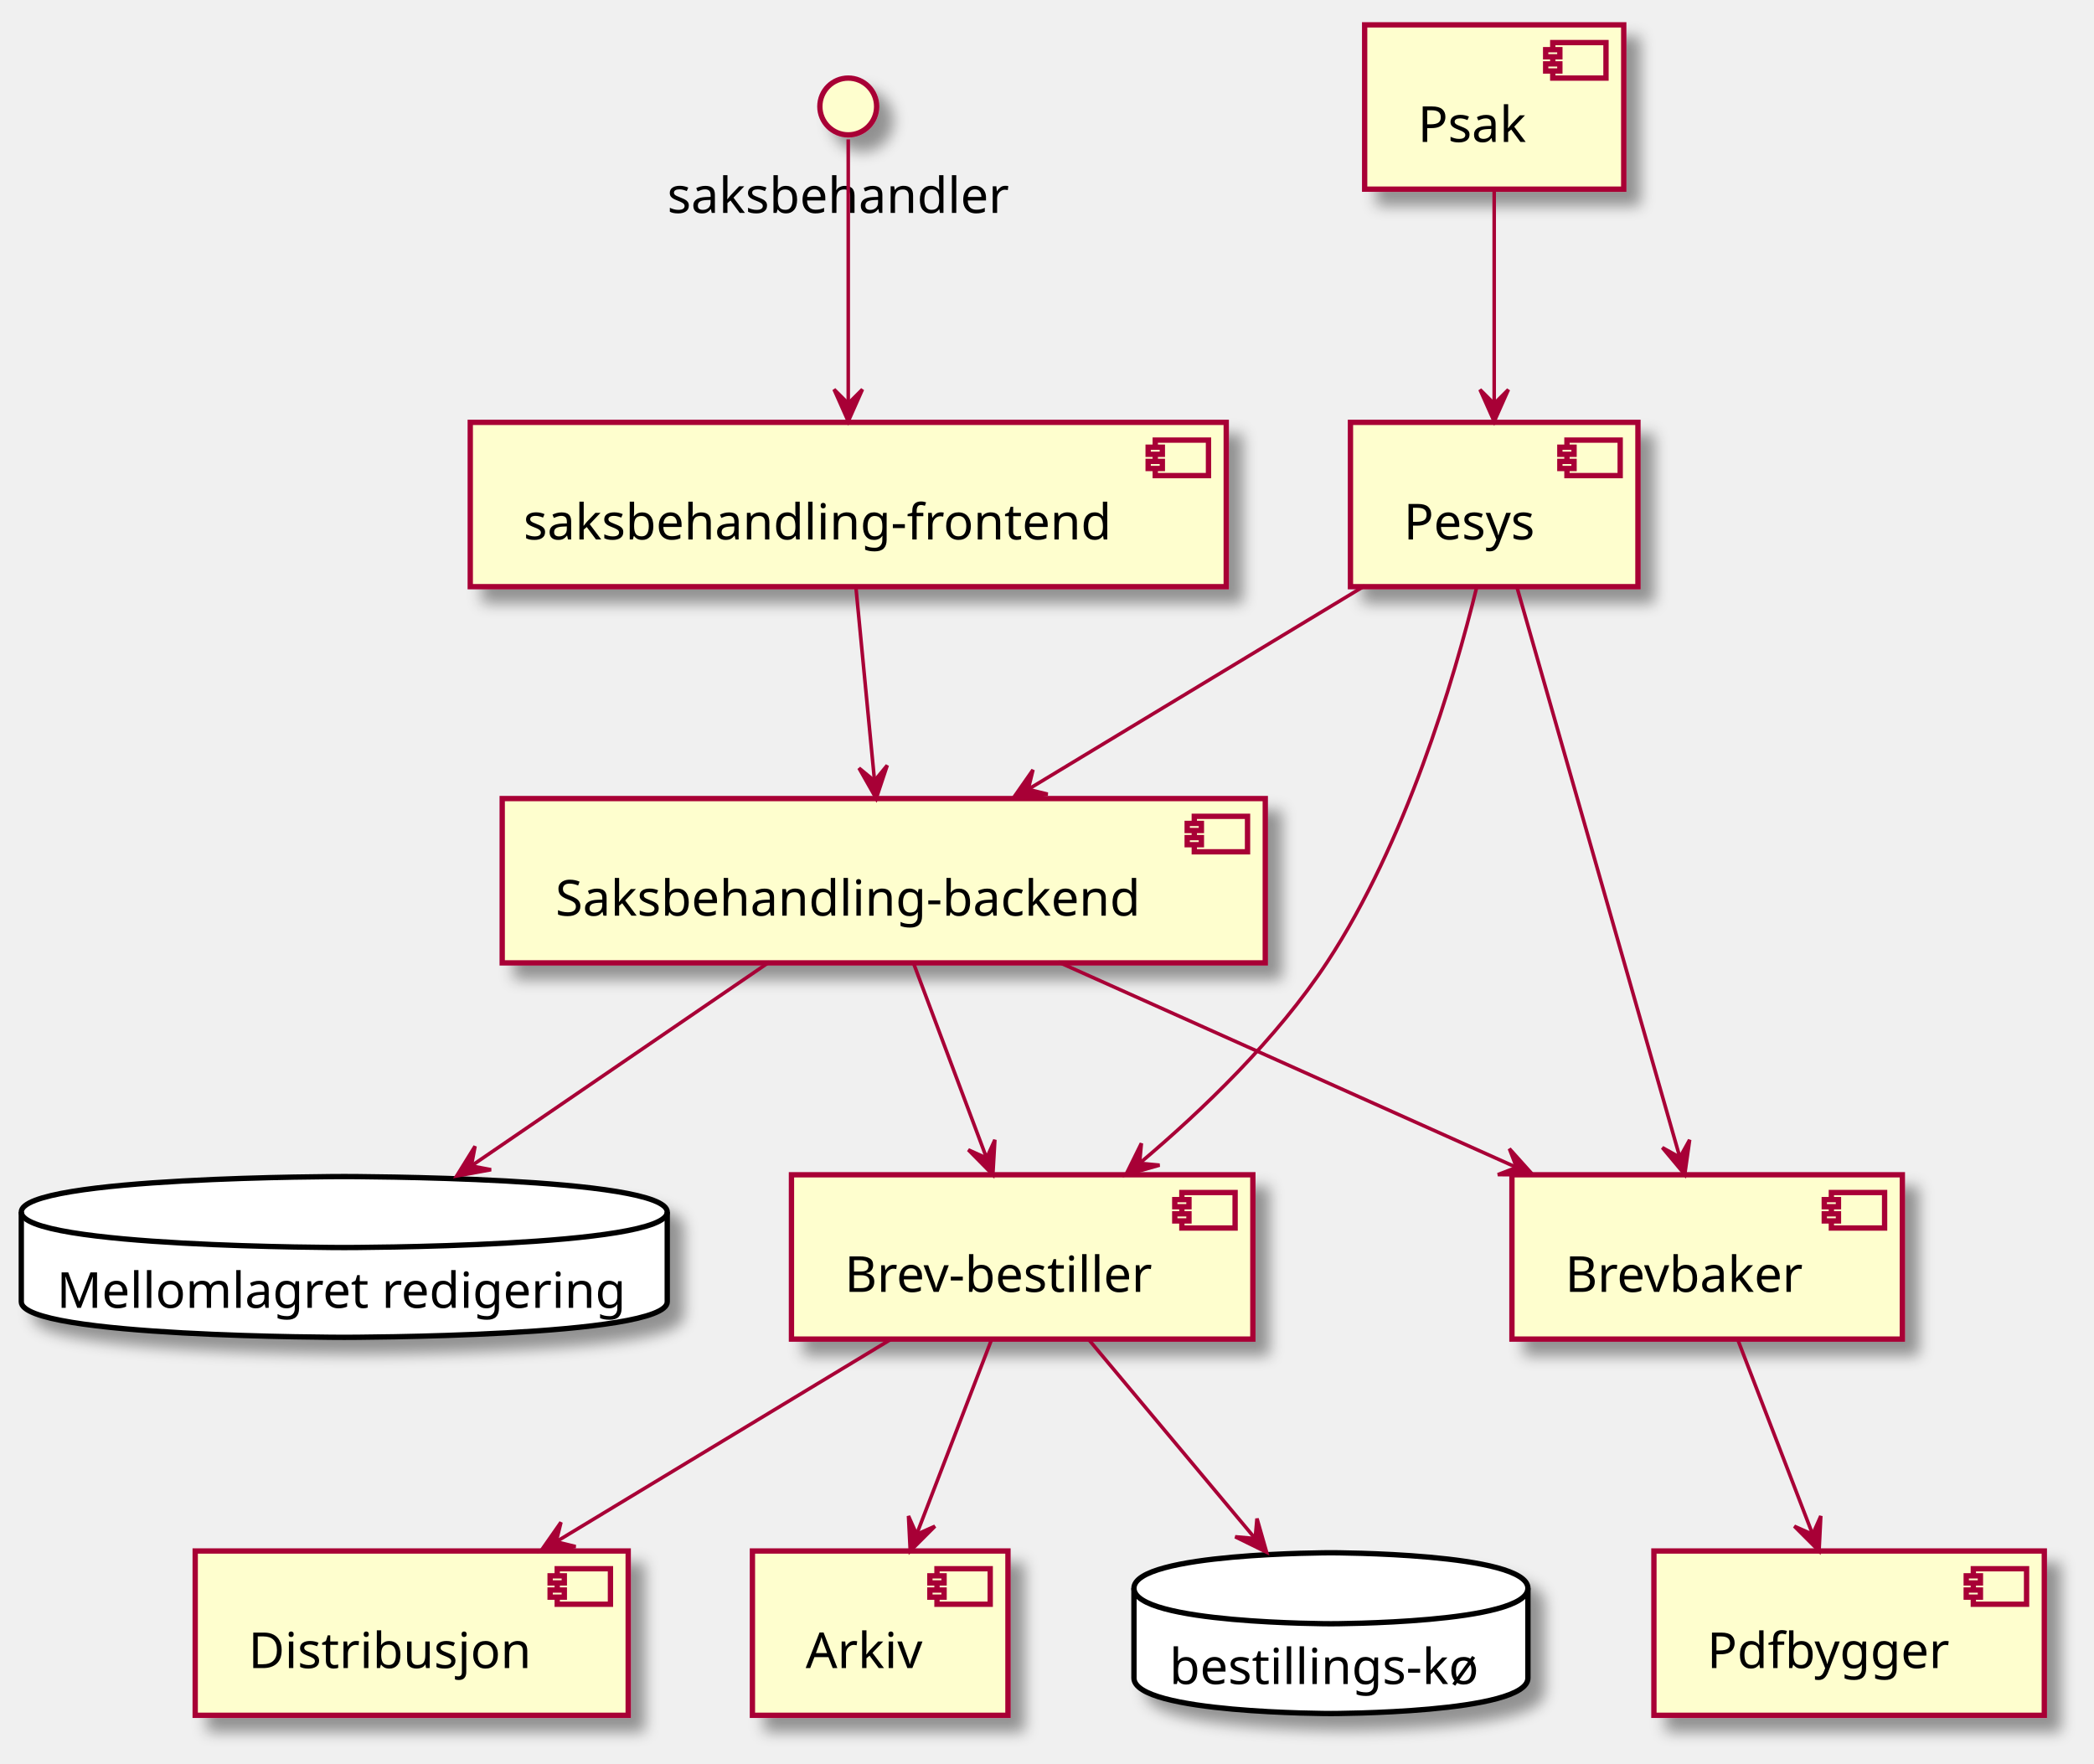
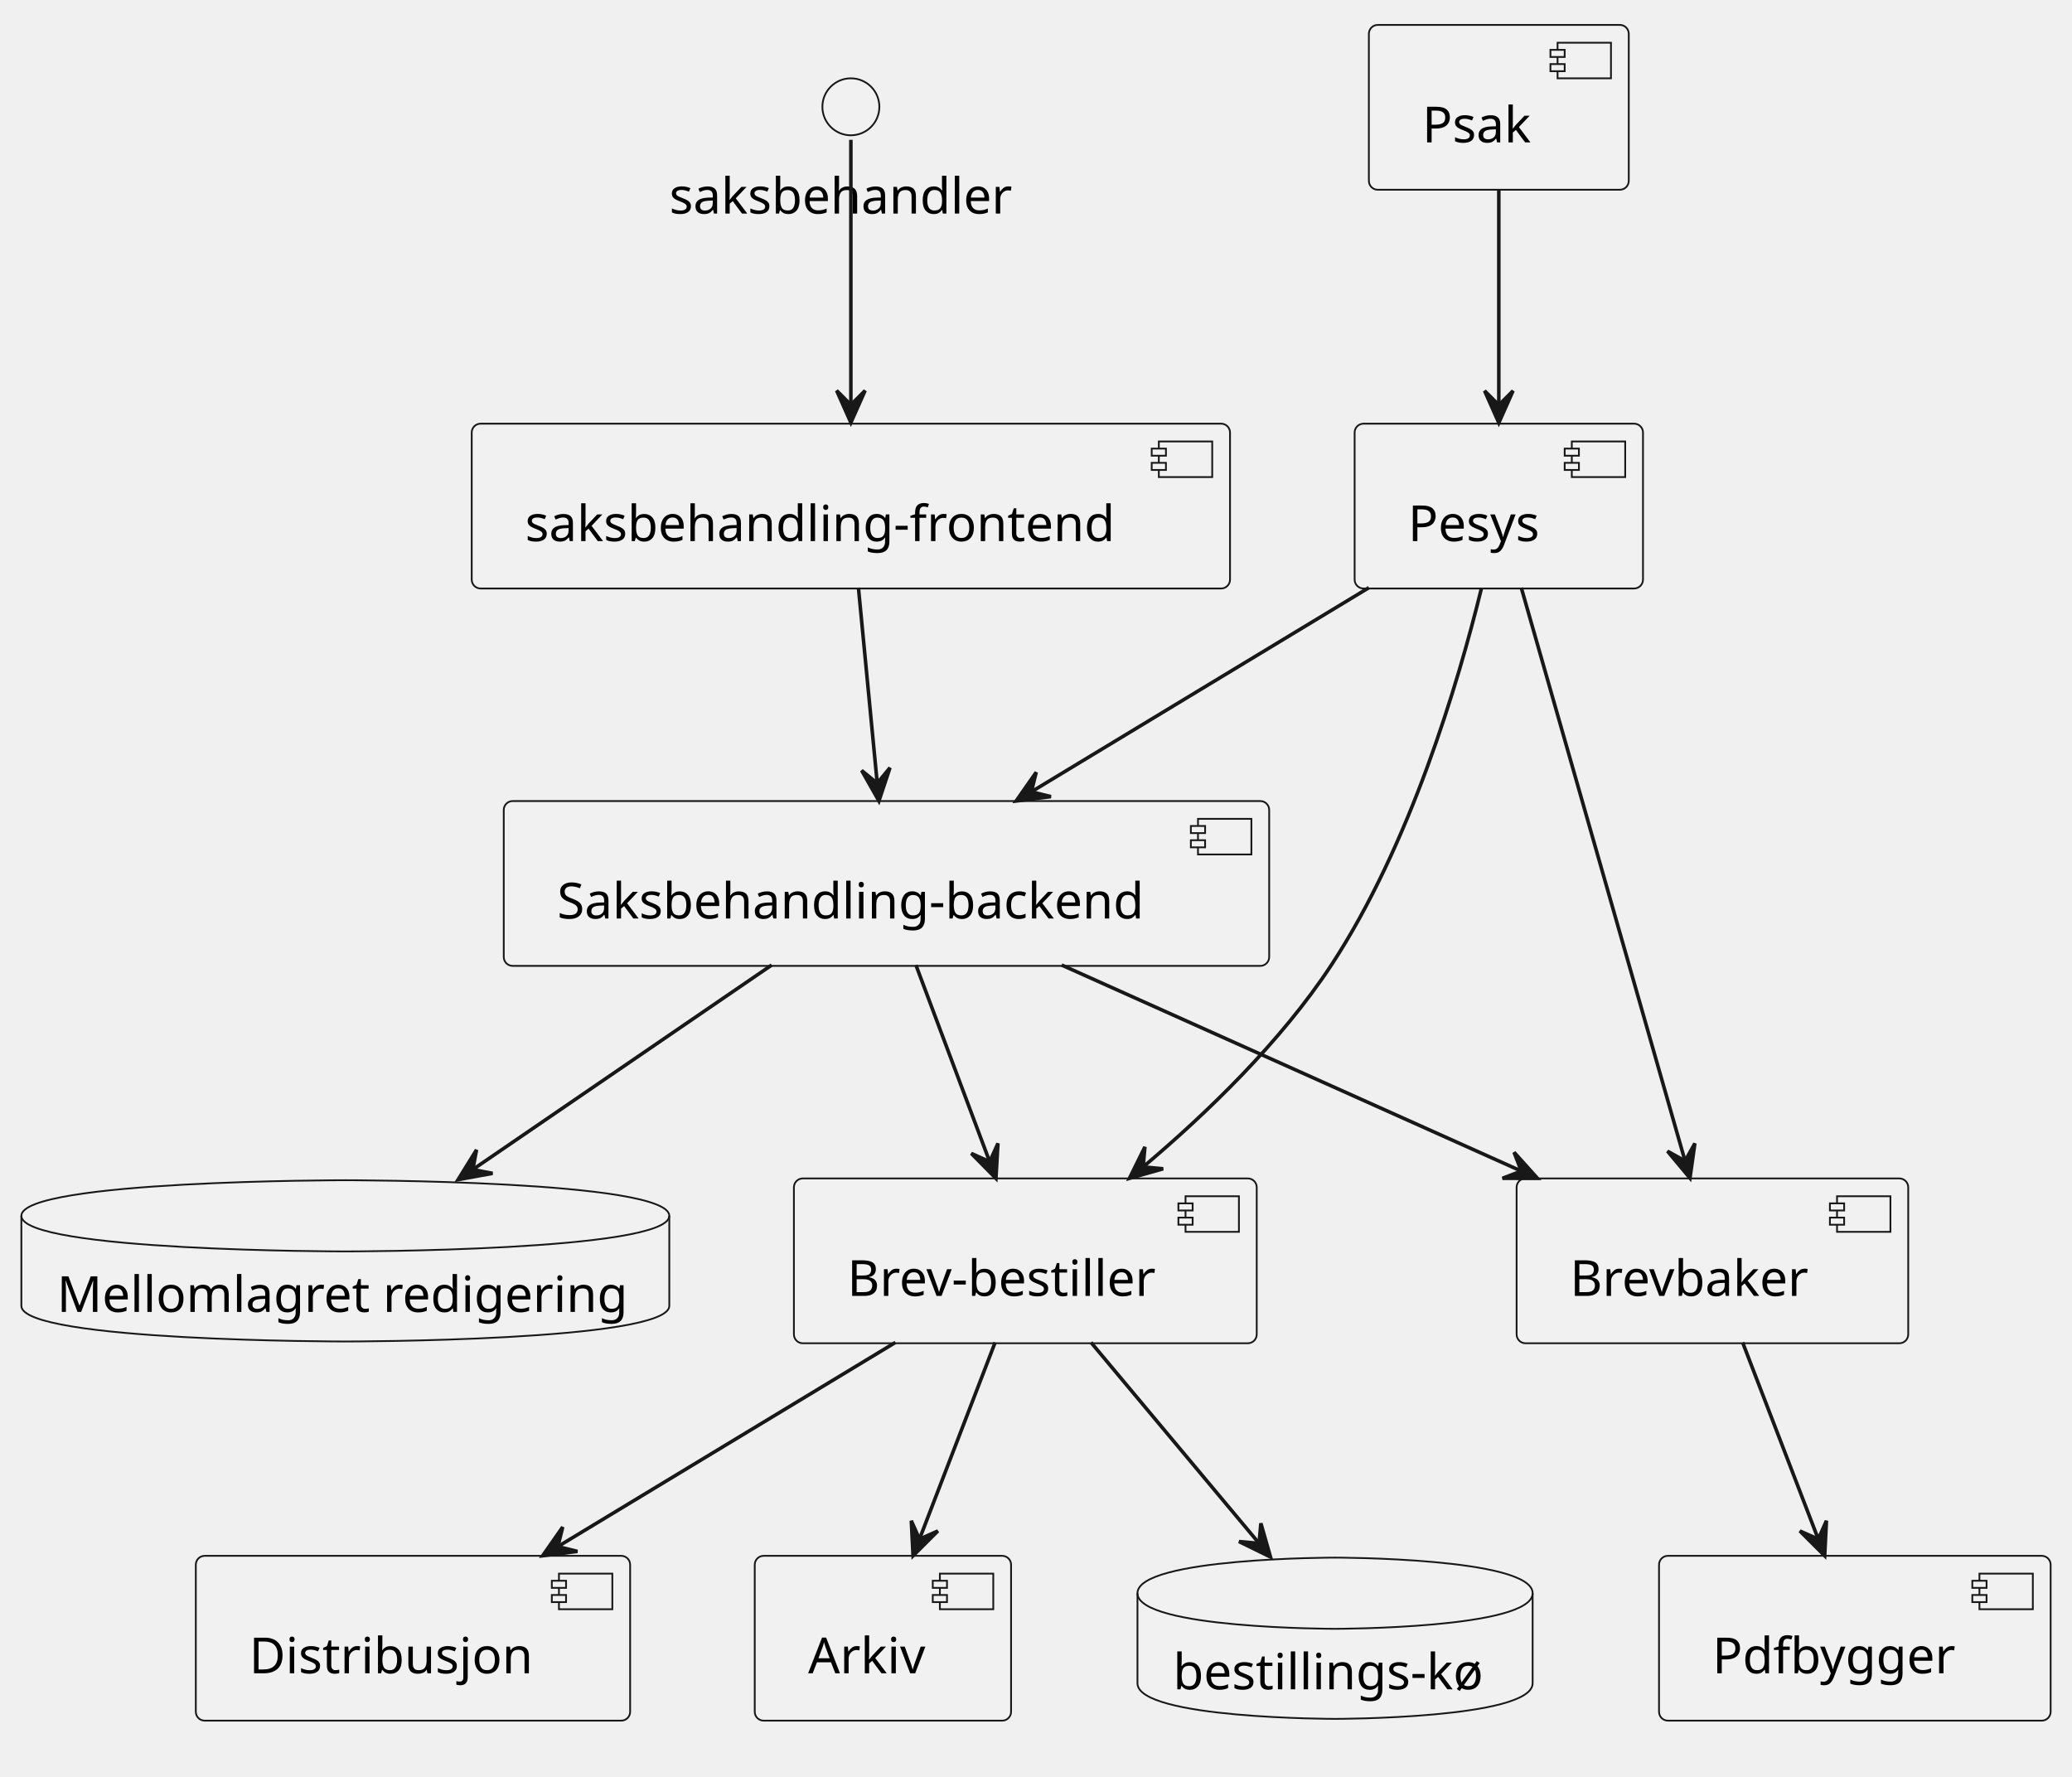
- <svg xmlns="http://www.w3.org/2000/svg" contentScriptType="application/ecmascript" contentStyleType="text/css" height="497px" preserveAspectRatio="none" style="width:590px;height:497px;background:#FFFFFF;" version="1.1" viewBox="0 0 590 497" width="590px" zoomAndPan="magnify">
-   <defs>
-     <filter height="300%" id="flnrich1tg1nv" width="300%" x="-1" y="-1">
-       <feGaussianBlur result="blurOut" stdDeviation="2.0" />
-       <feColorMatrix in="blurOut" result="blurOut2" type="matrix" values="0 0 0 0 0 0 0 0 0 0 0 0 0 0 0 0 0 0 .4 0" />
-       <feOffset dx="4.0" dy="4.0" in="blurOut2" result="blurOut3" />
-       <feBlend in="SourceGraphic" in2="blurOut3" mode="normal" />
-     </filter>
-   </defs>
+ <svg xmlns="http://www.w3.org/2000/svg" contentStyleType="text/css" height="499px" preserveAspectRatio="none" style="width:582px;height:499px;background:#FFFFFF;" version="1.1" viewBox="0 0 582 499" width="582px" zoomAndPan="magnify">
+   <defs />
  <g>
-     <path d="M6,341.5 C6,331.5 97,331.5 97,331.5 C97,331.5 188,331.5 188,341.5 L188,366.797 C188,376.797 97,376.797 97,376.797 C97,376.797 6,376.797 6,366.797 L6,341.5 " fill="#FFFFFF" filter="url(#flnrich1tg1nv)" style="stroke:#000000;stroke-width:1.5;" />
-     <path d="M6,341.5 C6,351.5 97,351.5 97,351.5 C97,351.5 188,351.5 188,341.5 " fill="none" style="stroke:#000000;stroke-width:1.5;" />
-     <text fill="#000000" font-family="sans-serif" font-size="14" lengthAdjust="spacing" textLength="162" x="16" y="368.495">Mellomlagret redigering</text>
-     <path d="M319.5,447.5 C319.5,437.5 375,437.5 375,437.5 C375,437.5 430.5,437.5 430.5,447.5 L430.5,472.797 C430.5,482.797 375,482.797 375,482.797 C375,482.797 319.5,482.797 319.5,472.797 L319.5,447.5 " fill="#FFFFFF" filter="url(#flnrich1tg1nv)" style="stroke:#000000;stroke-width:1.5;" />
-     <path d="M319.5,447.5 C319.5,457.5 375,457.5 375,457.5 C375,457.5 430.5,457.5 430.5,447.5 " fill="none" style="stroke:#000000;stroke-width:1.5;" />
-     <text fill="#000000" font-family="sans-serif" font-size="14" lengthAdjust="spacing" textLength="91" x="329.5" y="474.495">bestillings-kø</text>
-     <ellipse cx="239" cy="30" fill="#FEFECE" filter="url(#flnrich1tg1nv)" rx="8" ry="8" style="stroke:#A80036;stroke-width:1.5;" />
-     <text fill="#000000" font-family="sans-serif" font-size="14" lengthAdjust="spacing" textLength="102" x="188" y="59.995">saksbehandler</text>
-     <rect fill="#FEFECE" filter="url(#flnrich1tg1nv)" height="46.297" style="stroke:#A80036;stroke-width:1.5;" width="213" x="132.5" y="119" />
-     <rect fill="#FEFECE" height="10" style="stroke:#A80036;stroke-width:1.5;" width="15" x="325.5" y="124" />
-     <rect fill="#FEFECE" height="2" style="stroke:#A80036;stroke-width:1.5;" width="4" x="323.5" y="126" />
-     <rect fill="#FEFECE" height="2" style="stroke:#A80036;stroke-width:1.5;" width="4" x="323.5" y="130" />
-     <text fill="#000000" font-family="sans-serif" font-size="14" lengthAdjust="spacing" textLength="173" x="147.5" y="151.995">saksbehandling-frontend</text>
-     <rect fill="#FEFECE" filter="url(#flnrich1tg1nv)" height="46.297" style="stroke:#A80036;stroke-width:1.5;" width="215" x="141.5" y="225" />
-     <rect fill="#FEFECE" height="10" style="stroke:#A80036;stroke-width:1.5;" width="15" x="336.5" y="230" />
-     <rect fill="#FEFECE" height="2" style="stroke:#A80036;stroke-width:1.5;" width="4" x="334.5" y="232" />
-     <rect fill="#FEFECE" height="2" style="stroke:#A80036;stroke-width:1.5;" width="4" x="334.5" y="236" />
-     <text fill="#000000" font-family="sans-serif" font-size="14" lengthAdjust="spacing" textLength="175" x="156.5" y="257.995">Saksbehandling-backend</text>
-     <rect fill="#FEFECE" filter="url(#flnrich1tg1nv)" height="46.297" style="stroke:#A80036;stroke-width:1.5;" width="81" x="380.5" y="119" />
-     <rect fill="#FEFECE" height="10" style="stroke:#A80036;stroke-width:1.5;" width="15" x="441.5" y="124" />
-     <rect fill="#FEFECE" height="2" style="stroke:#A80036;stroke-width:1.5;" width="4" x="439.5" y="126" />
-     <rect fill="#FEFECE" height="2" style="stroke:#A80036;stroke-width:1.5;" width="4" x="439.5" y="130" />
-     <text fill="#000000" font-family="sans-serif" font-size="14" lengthAdjust="spacing" textLength="41" x="395.5" y="151.995">Pesys</text>
-     <rect fill="#FEFECE" filter="url(#flnrich1tg1nv)" height="46.297" style="stroke:#A80036;stroke-width:1.5;" width="110" x="426" y="331" />
-     <rect fill="#FEFECE" height="10" style="stroke:#A80036;stroke-width:1.5;" width="15" x="516" y="336" />
-     <rect fill="#FEFECE" height="2" style="stroke:#A80036;stroke-width:1.5;" width="4" x="514" y="338" />
-     <rect fill="#FEFECE" height="2" style="stroke:#A80036;stroke-width:1.5;" width="4" x="514" y="342" />
-     <text fill="#000000" font-family="sans-serif" font-size="14" lengthAdjust="spacing" textLength="70" x="441" y="363.995">Brevbaker</text>
-     <rect fill="#FEFECE" filter="url(#flnrich1tg1nv)" height="46.297" style="stroke:#A80036;stroke-width:1.5;" width="130" x="223" y="331" />
-     <rect fill="#FEFECE" height="10" style="stroke:#A80036;stroke-width:1.5;" width="15" x="333" y="336" />
-     <rect fill="#FEFECE" height="2" style="stroke:#A80036;stroke-width:1.5;" width="4" x="331" y="338" />
-     <rect fill="#FEFECE" height="2" style="stroke:#A80036;stroke-width:1.5;" width="4" x="331" y="342" />
-     <text fill="#000000" font-family="sans-serif" font-size="14" lengthAdjust="spacing" textLength="90" x="238" y="363.995">Brev-bestiller</text>
-     <rect fill="#FEFECE" filter="url(#flnrich1tg1nv)" height="46.297" style="stroke:#A80036;stroke-width:1.5;" width="122" x="55" y="437" />
-     <rect fill="#FEFECE" height="10" style="stroke:#A80036;stroke-width:1.5;" width="15" x="157" y="442" />
-     <rect fill="#FEFECE" height="2" style="stroke:#A80036;stroke-width:1.5;" width="4" x="155" y="444" />
-     <rect fill="#FEFECE" height="2" style="stroke:#A80036;stroke-width:1.5;" width="4" x="155" y="448" />
-     <text fill="#000000" font-family="sans-serif" font-size="14" lengthAdjust="spacing" textLength="82" x="70" y="469.995">Distribusjon</text>
-     <rect fill="#FEFECE" filter="url(#flnrich1tg1nv)" height="46.297" style="stroke:#A80036;stroke-width:1.5;" width="72" x="212" y="437" />
-     <rect fill="#FEFECE" height="10" style="stroke:#A80036;stroke-width:1.5;" width="15" x="264" y="442" />
-     <rect fill="#FEFECE" height="2" style="stroke:#A80036;stroke-width:1.5;" width="4" x="262" y="444" />
-     <rect fill="#FEFECE" height="2" style="stroke:#A80036;stroke-width:1.5;" width="4" x="262" y="448" />
-     <text fill="#000000" font-family="sans-serif" font-size="14" lengthAdjust="spacing" textLength="32" x="227" y="469.995">Arkiv</text>
-     <rect fill="#FEFECE" filter="url(#flnrich1tg1nv)" height="46.297" style="stroke:#A80036;stroke-width:1.5;" width="110" x="466" y="437" />
-     <rect fill="#FEFECE" height="10" style="stroke:#A80036;stroke-width:1.5;" width="15" x="556" y="442" />
-     <rect fill="#FEFECE" height="2" style="stroke:#A80036;stroke-width:1.5;" width="4" x="554" y="444" />
-     <rect fill="#FEFECE" height="2" style="stroke:#A80036;stroke-width:1.5;" width="4" x="554" y="448" />
-     <text fill="#000000" font-family="sans-serif" font-size="14" lengthAdjust="spacing" textLength="70" x="481" y="469.995">Pdfbygger</text>
-     <rect fill="#FEFECE" filter="url(#flnrich1tg1nv)" height="46.297" style="stroke:#A80036;stroke-width:1.5;" width="73" x="384.5" y="7" />
-     <rect fill="#FEFECE" height="10" style="stroke:#A80036;stroke-width:1.5;" width="15" x="437.5" y="12" />
-     <rect fill="#FEFECE" height="2" style="stroke:#A80036;stroke-width:1.5;" width="4" x="435.5" y="14" />
-     <rect fill="#FEFECE" height="2" style="stroke:#A80036;stroke-width:1.5;" width="4" x="435.5" y="18" />
-     <text fill="#000000" font-family="sans-serif" font-size="14" lengthAdjust="spacing" textLength="33" x="399.5" y="39.995">Psak</text>
-     <path d="M239,39.27 C239,54.85 239,89.18 239,113.65 " fill="none" id="saksbehandler-to-saksbehandling-frontend" style="stroke:#A80036;stroke-width:1.0;" />
-     <polygon fill="#A80036" points="239,118.71,243,109.71,239,113.71,235,109.71,239,118.71" style="stroke:#A80036;stroke-width:1.0;" />
-     <path d="M241.12,165.06 C242.66,181.05 244.75,202.78 246.39,219.84 " fill="none" id="saksbehandling-frontend-to-Saksbehandling-backend" style="stroke:#A80036;stroke-width:1.0;" />
-     <polygon fill="#A80036" points="246.88,224.98,249.988,215.635,246.395,220.004,242.026,216.41,246.88,224.98" style="stroke:#A80036;stroke-width:1.0;" />
-     <path d="M427.31,165.08 C438.38,203.83 461.28,283.97 473.28,325.98 " fill="none" id="Pesys-to-Brevbaker" style="stroke:#A80036;stroke-width:1.0;" />
-     <polygon fill="#A80036" points="474.69,330.9,476.071,321.149,473.32,326.091,468.377,323.34,474.69,330.9" style="stroke:#A80036;stroke-width:1.0;" />
-     <path d="M384.52,165.06 C356.82,181.81 318.71,204.85 289.96,222.24 " fill="none" id="Pesys-to-Saksbehandling-backend" style="stroke:#A80036;stroke-width:1.0;" />
-     <polygon fill="#A80036" points="285.42,224.98,295.192,223.756,289.701,222.397,291.06,216.906,285.42,224.98" style="stroke:#A80036;stroke-width:1.0;" />
-     <path d="M416.12,165.24 C409.56,191.95 396.07,237.35 374,271 C359.8,292.65 338.85,312.78 321.19,327.68 " fill="none" id="Pesys-to-Brev-bestiller" style="stroke:#A80036;stroke-width:1.0;" />
-     <polygon fill="#A80036" points="317.24,330.97,326.716,328.285,321.082,327.771,321.596,322.137,317.24,330.97" style="stroke:#A80036;stroke-width:1.0;" />
-     <path d="M251.52,377.06 C223.82,393.81 185.71,416.85 156.96,434.24 " fill="none" id="Brev-bestiller-to-Distribusjon" style="stroke:#A80036;stroke-width:1.0;" />
-     <polygon fill="#A80036" points="152.42,436.98,162.192,435.756,156.701,434.397,158.06,428.906,152.42,436.98" style="stroke:#A80036;stroke-width:1.0;" />
-     <path d="M279.52,377.06 C273.31,393.19 264.86,415.15 258.28,432.28 " fill="none" id="Brev-bestiller-to-Arkiv" style="stroke:#A80036;stroke-width:1.0;" />
-     <polygon fill="#A80036" points="256.47,436.98,263.438,430.02,258.268,432.314,255.974,427.144,256.47,436.98" style="stroke:#A80036;stroke-width:1.0;" />
-     <path d="M306.45,377.06 C320.15,393.44 338.89,415.83 353.31,433.07 " fill="none" id="Brev-bestiller-to-bestillingsKoe" style="stroke:#A80036;stroke-width:1.0;" />
-     <polygon fill="#A80036" points="356.87,437.33,354.164,427.86,353.662,433.495,348.027,432.993,356.87,437.33" style="stroke:#A80036;stroke-width:1.0;" />
-     <path d="M216.76,271.06 C192.22,287.85 158.43,310.97 132.99,328.37 " fill="none" id="Saksbehandling-backend-to-mellomlagretRedigering" style="stroke:#A80036;stroke-width:1.0;" />
-     <polygon fill="#A80036" points="128.67,331.33,138.36,329.566,132.801,328.514,133.854,322.956,128.67,331.33" style="stroke:#A80036;stroke-width:1.0;" />
-     <path d="M257.27,271.06 C263.32,287.19 271.56,309.15 277.98,326.28 " fill="none" id="Saksbehandling-backend-to-Brev-bestiller" style="stroke:#A80036;stroke-width:1.0;" />
-     <polygon fill="#A80036" points="279.74,330.98,280.315,321.148,277.98,326.3,272.827,323.964,279.74,330.98" style="stroke:#A80036;stroke-width:1.0;" />
-     <path d="M298.2,271.06 C336.03,288.02 388.25,311.42 427.19,328.88 " fill="none" id="Saksbehandling-backend-to-Brevbaker" style="stroke:#A80036;stroke-width:1.0;" />
-     <polygon fill="#A80036" points="431.87,330.98,425.285,323.656,427.305,328.94,422.021,330.96,431.87,330.98" style="stroke:#A80036;stroke-width:1.0;" />
-     <path d="M489.48,377.06 C495.69,393.19 504.14,415.15 510.72,432.28 " fill="none" id="Brevbaker-to-Pdfbygger" style="stroke:#A80036;stroke-width:1.0;" />
-     <polygon fill="#A80036" points="512.53,436.98,513.027,427.144,510.732,432.314,505.562,430.02,512.53,436.98" style="stroke:#A80036;stroke-width:1.0;" />
-     <path d="M421,53.26 C421,70.7 421,95.06 421,113.68 " fill="none" id="Psak-to-Pesys" style="stroke:#A80036;stroke-width:1.0;" />
-     <polygon fill="#A80036" points="421,118.77,425,109.77,421,113.77,417,109.77,421,118.77" style="stroke:#A80036;stroke-width:1.0;" />
+     <g id="elem_mellomlagretRedigering">
+       <path d="M6,341.5 C6,331.5 97,331.5 97,331.5 C97,331.5 188,331.5 188,341.5 L188,366.797 C188,376.797 97,376.797 97,376.797 C97,376.797 6,376.797 6,366.797 L6,341.5 " fill="#F1F1F1" style="stroke:#181818;stroke-width:0.5;" />
+       <path d="M6,341.5 C6,351.5 97,351.5 97,351.5 C97,351.5 188,351.5 188,341.5 " fill="none" style="stroke:#181818;stroke-width:0.5;" />
+       <text fill="#000000" font-family="sans-serif" font-size="14" lengthAdjust="spacing" textLength="162" x="16" y="368.495">Mellomlagret redigering</text>
+     </g>
+     <g id="elem_bestillingsKoe">
+       <path d="M319.5,447.5 C319.5,437.5 375,437.5 375,437.5 C375,437.5 430.5,437.5 430.5,447.5 L430.5,472.797 C430.5,482.797 375,482.797 375,482.797 C375,482.797 319.5,482.797 319.5,472.797 L319.5,447.5 " fill="#F1F1F1" style="stroke:#181818;stroke-width:0.5;" />
+       <path d="M319.5,447.5 C319.5,457.5 375,457.5 375,457.5 C375,457.5 430.5,457.5 430.5,447.5 " fill="none" style="stroke:#181818;stroke-width:0.5;" />
+       <text fill="#000000" font-family="sans-serif" font-size="14" lengthAdjust="spacing" textLength="91" x="329.5" y="474.495">bestillings-kø</text>
+     </g>
+     <g id="elem_saksbehandler">
+       <ellipse cx="239" cy="30" fill="#F1F1F1" rx="8" ry="8" style="stroke:#181818;stroke-width:0.5;" />
+       <text fill="#000000" font-family="sans-serif" font-size="14" lengthAdjust="spacing" textLength="102" x="188" y="59.995">saksbehandler</text>
+     </g>
+     <g id="elem_saksbehandling-frontend">
+       <rect fill="#F1F1F1" height="46.297" rx="2.5" ry="2.5" style="stroke:#181818;stroke-width:0.5;" width="213" x="132.5" y="119" />
+       <rect fill="#F1F1F1" height="10" style="stroke:#181818;stroke-width:0.5;" width="15" x="325.5" y="124" />
+       <rect fill="#F1F1F1" height="2" style="stroke:#181818;stroke-width:0.5;" width="4" x="323.5" y="126" />
+       <rect fill="#F1F1F1" height="2" style="stroke:#181818;stroke-width:0.5;" width="4" x="323.5" y="130" />
+       <text fill="#000000" font-family="sans-serif" font-size="14" lengthAdjust="spacing" textLength="173" x="147.5" y="151.995">saksbehandling-frontend</text>
+     </g>
+     <g id="elem_Saksbehandling-backend">
+       <rect fill="#F1F1F1" height="46.297" rx="2.5" ry="2.5" style="stroke:#181818;stroke-width:0.5;" width="215" x="141.5" y="225" />
+       <rect fill="#F1F1F1" height="10" style="stroke:#181818;stroke-width:0.5;" width="15" x="336.5" y="230" />
+       <rect fill="#F1F1F1" height="2" style="stroke:#181818;stroke-width:0.5;" width="4" x="334.5" y="232" />
+       <rect fill="#F1F1F1" height="2" style="stroke:#181818;stroke-width:0.5;" width="4" x="334.5" y="236" />
+       <text fill="#000000" font-family="sans-serif" font-size="14" lengthAdjust="spacing" textLength="175" x="156.5" y="257.995">Saksbehandling-backend</text>
+     </g>
+     <g id="elem_Pesys">
+       <rect fill="#F1F1F1" height="46.297" rx="2.5" ry="2.5" style="stroke:#181818;stroke-width:0.5;" width="81" x="380.5" y="119" />
+       <rect fill="#F1F1F1" height="10" style="stroke:#181818;stroke-width:0.5;" width="15" x="441.5" y="124" />
+       <rect fill="#F1F1F1" height="2" style="stroke:#181818;stroke-width:0.5;" width="4" x="439.5" y="126" />
+       <rect fill="#F1F1F1" height="2" style="stroke:#181818;stroke-width:0.5;" width="4" x="439.5" y="130" />
+       <text fill="#000000" font-family="sans-serif" font-size="14" lengthAdjust="spacing" textLength="41" x="395.5" y="151.995">Pesys</text>
+     </g>
+     <g id="elem_Brevbaker">
+       <rect fill="#F1F1F1" height="46.297" rx="2.5" ry="2.5" style="stroke:#181818;stroke-width:0.5;" width="110" x="426" y="331" />
+       <rect fill="#F1F1F1" height="10" style="stroke:#181818;stroke-width:0.5;" width="15" x="516" y="336" />
+       <rect fill="#F1F1F1" height="2" style="stroke:#181818;stroke-width:0.5;" width="4" x="514" y="338" />
+       <rect fill="#F1F1F1" height="2" style="stroke:#181818;stroke-width:0.5;" width="4" x="514" y="342" />
+       <text fill="#000000" font-family="sans-serif" font-size="14" lengthAdjust="spacing" textLength="70" x="441" y="363.995">Brevbaker</text>
+     </g>
+     <g id="elem_Brev-bestiller">
+       <rect fill="#F1F1F1" height="46.297" rx="2.5" ry="2.5" style="stroke:#181818;stroke-width:0.5;" width="130" x="223" y="331" />
+       <rect fill="#F1F1F1" height="10" style="stroke:#181818;stroke-width:0.5;" width="15" x="333" y="336" />
+       <rect fill="#F1F1F1" height="2" style="stroke:#181818;stroke-width:0.5;" width="4" x="331" y="338" />
+       <rect fill="#F1F1F1" height="2" style="stroke:#181818;stroke-width:0.5;" width="4" x="331" y="342" />
+       <text fill="#000000" font-family="sans-serif" font-size="14" lengthAdjust="spacing" textLength="90" x="238" y="363.995">Brev-bestiller</text>
+     </g>
+     <g id="elem_Distribusjon">
+       <rect fill="#F1F1F1" height="46.297" rx="2.5" ry="2.5" style="stroke:#181818;stroke-width:0.5;" width="122" x="55" y="437" />
+       <rect fill="#F1F1F1" height="10" style="stroke:#181818;stroke-width:0.5;" width="15" x="157" y="442" />
+       <rect fill="#F1F1F1" height="2" style="stroke:#181818;stroke-width:0.5;" width="4" x="155" y="444" />
+       <rect fill="#F1F1F1" height="2" style="stroke:#181818;stroke-width:0.5;" width="4" x="155" y="448" />
+       <text fill="#000000" font-family="sans-serif" font-size="14" lengthAdjust="spacing" textLength="82" x="70" y="469.995">Distribusjon</text>
+     </g>
+     <g id="elem_Arkiv">
+       <rect fill="#F1F1F1" height="46.297" rx="2.5" ry="2.5" style="stroke:#181818;stroke-width:0.5;" width="72" x="212" y="437" />
+       <rect fill="#F1F1F1" height="10" style="stroke:#181818;stroke-width:0.5;" width="15" x="264" y="442" />
+       <rect fill="#F1F1F1" height="2" style="stroke:#181818;stroke-width:0.5;" width="4" x="262" y="444" />
+       <rect fill="#F1F1F1" height="2" style="stroke:#181818;stroke-width:0.5;" width="4" x="262" y="448" />
+       <text fill="#000000" font-family="sans-serif" font-size="14" lengthAdjust="spacing" textLength="32" x="227" y="469.995">Arkiv</text>
+     </g>
+     <g id="elem_Pdfbygger">
+       <rect fill="#F1F1F1" height="46.297" rx="2.5" ry="2.5" style="stroke:#181818;stroke-width:0.5;" width="110" x="466" y="437" />
+       <rect fill="#F1F1F1" height="10" style="stroke:#181818;stroke-width:0.5;" width="15" x="556" y="442" />
+       <rect fill="#F1F1F1" height="2" style="stroke:#181818;stroke-width:0.5;" width="4" x="554" y="444" />
+       <rect fill="#F1F1F1" height="2" style="stroke:#181818;stroke-width:0.5;" width="4" x="554" y="448" />
+       <text fill="#000000" font-family="sans-serif" font-size="14" lengthAdjust="spacing" textLength="70" x="481" y="469.995">Pdfbygger</text>
+     </g>
+     <g id="elem_Psak">
+       <rect fill="#F1F1F1" height="46.297" rx="2.5" ry="2.5" style="stroke:#181818;stroke-width:0.5;" width="73" x="384.5" y="7" />
+       <rect fill="#F1F1F1" height="10" style="stroke:#181818;stroke-width:0.5;" width="15" x="437.5" y="12" />
+       <rect fill="#F1F1F1" height="2" style="stroke:#181818;stroke-width:0.5;" width="4" x="435.5" y="14" />
+       <rect fill="#F1F1F1" height="2" style="stroke:#181818;stroke-width:0.5;" width="4" x="435.5" y="18" />
+       <text fill="#000000" font-family="sans-serif" font-size="14" lengthAdjust="spacing" textLength="33" x="399.5" y="39.995">Psak</text>
+     </g>
+     <g id="link_saksbehandler_saksbehandling-frontend">
+       <path d="M239,39.27 C239,54.85 239,89.18 239,113.65 " fill="none" id="saksbehandler-to-saksbehandling-frontend" style="stroke:#181818;stroke-width:1.0;" />
+       <polygon fill="#181818" points="239,118.71,243,109.71,239,113.71,235,109.71,239,118.71" style="stroke:#181818;stroke-width:1.0;" />
+     </g>
+     <g id="link_saksbehandling-frontend_Saksbehandling-backend">
+       <path d="M241.12,165.06 C242.66,181.05 244.75,202.78 246.39,219.84 " fill="none" id="saksbehandling-frontend-to-Saksbehandling-backend" style="stroke:#181818;stroke-width:1.0;" />
+       <polygon fill="#181818" points="246.88,224.98,249.988,215.635,246.395,220.004,242.026,216.41,246.88,224.98" style="stroke:#181818;stroke-width:1.0;" />
+     </g>
+     <g id="link_Pesys_Brevbaker">
+       <path d="M427.31,165.08 C438.38,203.83 461.28,283.97 473.28,325.98 " fill="none" id="Pesys-to-Brevbaker" style="stroke:#181818;stroke-width:1.0;" />
+       <polygon fill="#181818" points="474.69,330.9,476.071,321.149,473.32,326.091,468.377,323.34,474.69,330.9" style="stroke:#181818;stroke-width:1.0;" />
+     </g>
+     <g id="link_Pesys_Saksbehandling-backend">
+       <path d="M384.52,165.06 C356.82,181.81 318.71,204.85 289.96,222.24 " fill="none" id="Pesys-to-Saksbehandling-backend" style="stroke:#181818;stroke-width:1.0;" />
+       <polygon fill="#181818" points="285.42,224.98,295.192,223.756,289.701,222.397,291.06,216.906,285.42,224.98" style="stroke:#181818;stroke-width:1.0;" />
+     </g>
+     <g id="link_Pesys_Brev-bestiller">
+       <path d="M416.12,165.24 C409.56,191.95 396.07,237.35 374,271 C359.8,292.65 338.85,312.78 321.19,327.68 " fill="none" id="Pesys-to-Brev-bestiller" style="stroke:#181818;stroke-width:1.0;" />
+       <polygon fill="#181818" points="317.24,330.97,326.716,328.285,321.082,327.771,321.596,322.137,317.24,330.97" style="stroke:#181818;stroke-width:1.0;" />
+     </g>
+     <g id="link_Brev-bestiller_Distribusjon">
+       <path d="M251.52,377.06 C223.82,393.81 185.71,416.85 156.96,434.24 " fill="none" id="Brev-bestiller-to-Distribusjon" style="stroke:#181818;stroke-width:1.0;" />
+       <polygon fill="#181818" points="152.42,436.98,162.192,435.756,156.701,434.397,158.06,428.906,152.42,436.98" style="stroke:#181818;stroke-width:1.0;" />
+     </g>
+     <g id="link_Brev-bestiller_Arkiv">
+       <path d="M279.52,377.06 C273.31,393.19 264.86,415.15 258.28,432.28 " fill="none" id="Brev-bestiller-to-Arkiv" style="stroke:#181818;stroke-width:1.0;" />
+       <polygon fill="#181818" points="256.47,436.98,263.438,430.02,258.268,432.314,255.974,427.144,256.47,436.98" style="stroke:#181818;stroke-width:1.0;" />
+     </g>
+     <g id="link_Brev-bestiller_bestillingsKoe">
+       <path d="M306.45,377.06 C320.15,393.44 338.89,415.83 353.31,433.07 " fill="none" id="Brev-bestiller-to-bestillingsKoe" style="stroke:#181818;stroke-width:1.0;" />
+       <polygon fill="#181818" points="356.87,437.33,354.164,427.86,353.662,433.495,348.027,432.993,356.87,437.33" style="stroke:#181818;stroke-width:1.0;" />
+     </g>
+     <g id="link_Saksbehandling-backend_mellomlagretRedigering">
+       <path d="M216.76,271.06 C192.22,287.85 158.43,310.97 132.99,328.37 " fill="none" id="Saksbehandling-backend-to-mellomlagretRedigering" style="stroke:#181818;stroke-width:1.0;" />
+       <polygon fill="#181818" points="128.67,331.33,138.36,329.566,132.801,328.514,133.854,322.956,128.67,331.33" style="stroke:#181818;stroke-width:1.0;" />
+     </g>
+     <g id="link_Saksbehandling-backend_Brev-bestiller">
+       <path d="M257.27,271.06 C263.32,287.19 271.56,309.15 277.98,326.28 " fill="none" id="Saksbehandling-backend-to-Brev-bestiller" style="stroke:#181818;stroke-width:1.0;" />
+       <polygon fill="#181818" points="279.74,330.98,280.315,321.148,277.98,326.3,272.827,323.964,279.74,330.98" style="stroke:#181818;stroke-width:1.0;" />
+     </g>
+     <g id="link_Saksbehandling-backend_Brevbaker">
+       <path d="M298.2,271.06 C336.03,288.02 388.25,311.42 427.19,328.88 " fill="none" id="Saksbehandling-backend-to-Brevbaker" style="stroke:#181818;stroke-width:1.0;" />
+       <polygon fill="#181818" points="431.87,330.98,425.285,323.656,427.305,328.94,422.021,330.96,431.87,330.98" style="stroke:#181818;stroke-width:1.0;" />
+     </g>
+     <g id="link_Brevbaker_Pdfbygger">
+       <path d="M489.48,377.06 C495.69,393.19 504.14,415.15 510.72,432.28 " fill="none" id="Brevbaker-to-Pdfbygger" style="stroke:#181818;stroke-width:1.0;" />
+       <polygon fill="#181818" points="512.53,436.98,513.027,427.144,510.732,432.314,505.562,430.02,512.53,436.98" style="stroke:#181818;stroke-width:1.0;" />
+     </g>
+     <g id="link_Psak_Pesys">
+       <path d="M421,53.26 C421,70.7 421,95.06 421,113.68 " fill="none" id="Psak-to-Pesys" style="stroke:#181818;stroke-width:1.0;" />
+       <polygon fill="#181818" points="421,118.77,425,109.77,421,113.77,417,109.77,421,118.77" style="stroke:#181818;stroke-width:1.0;" />
+     </g>
  </g>
</svg>
